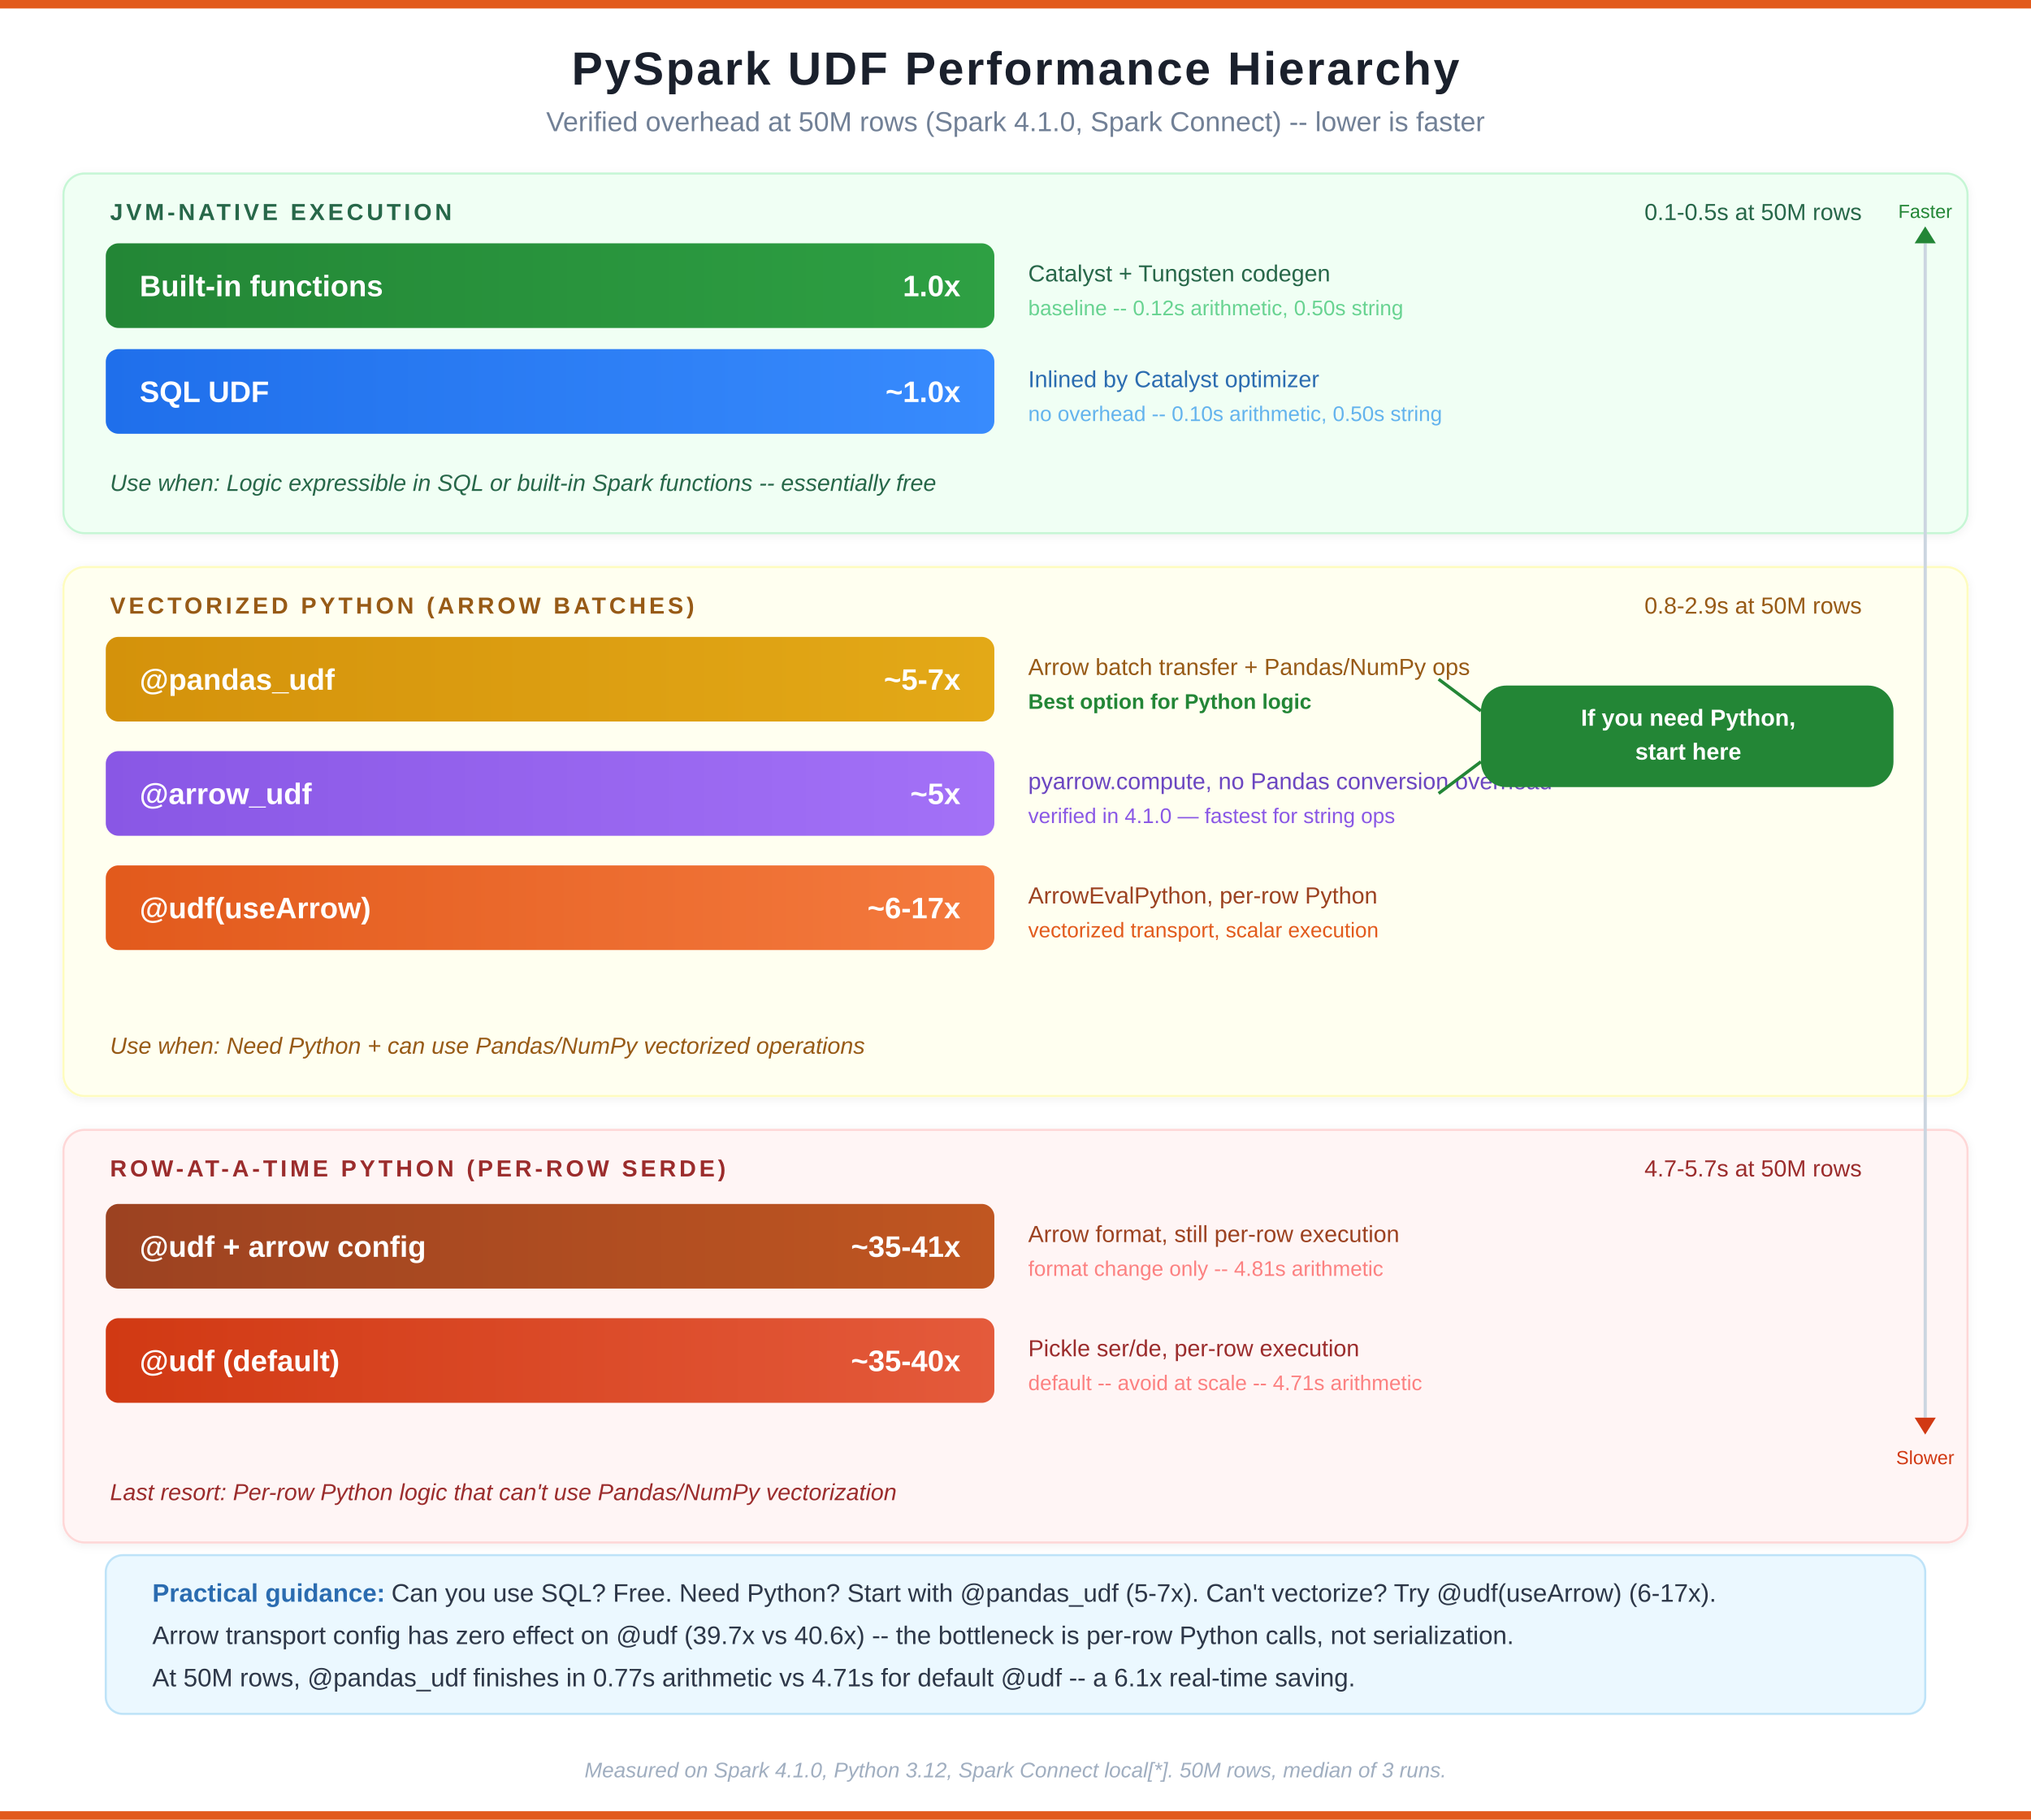
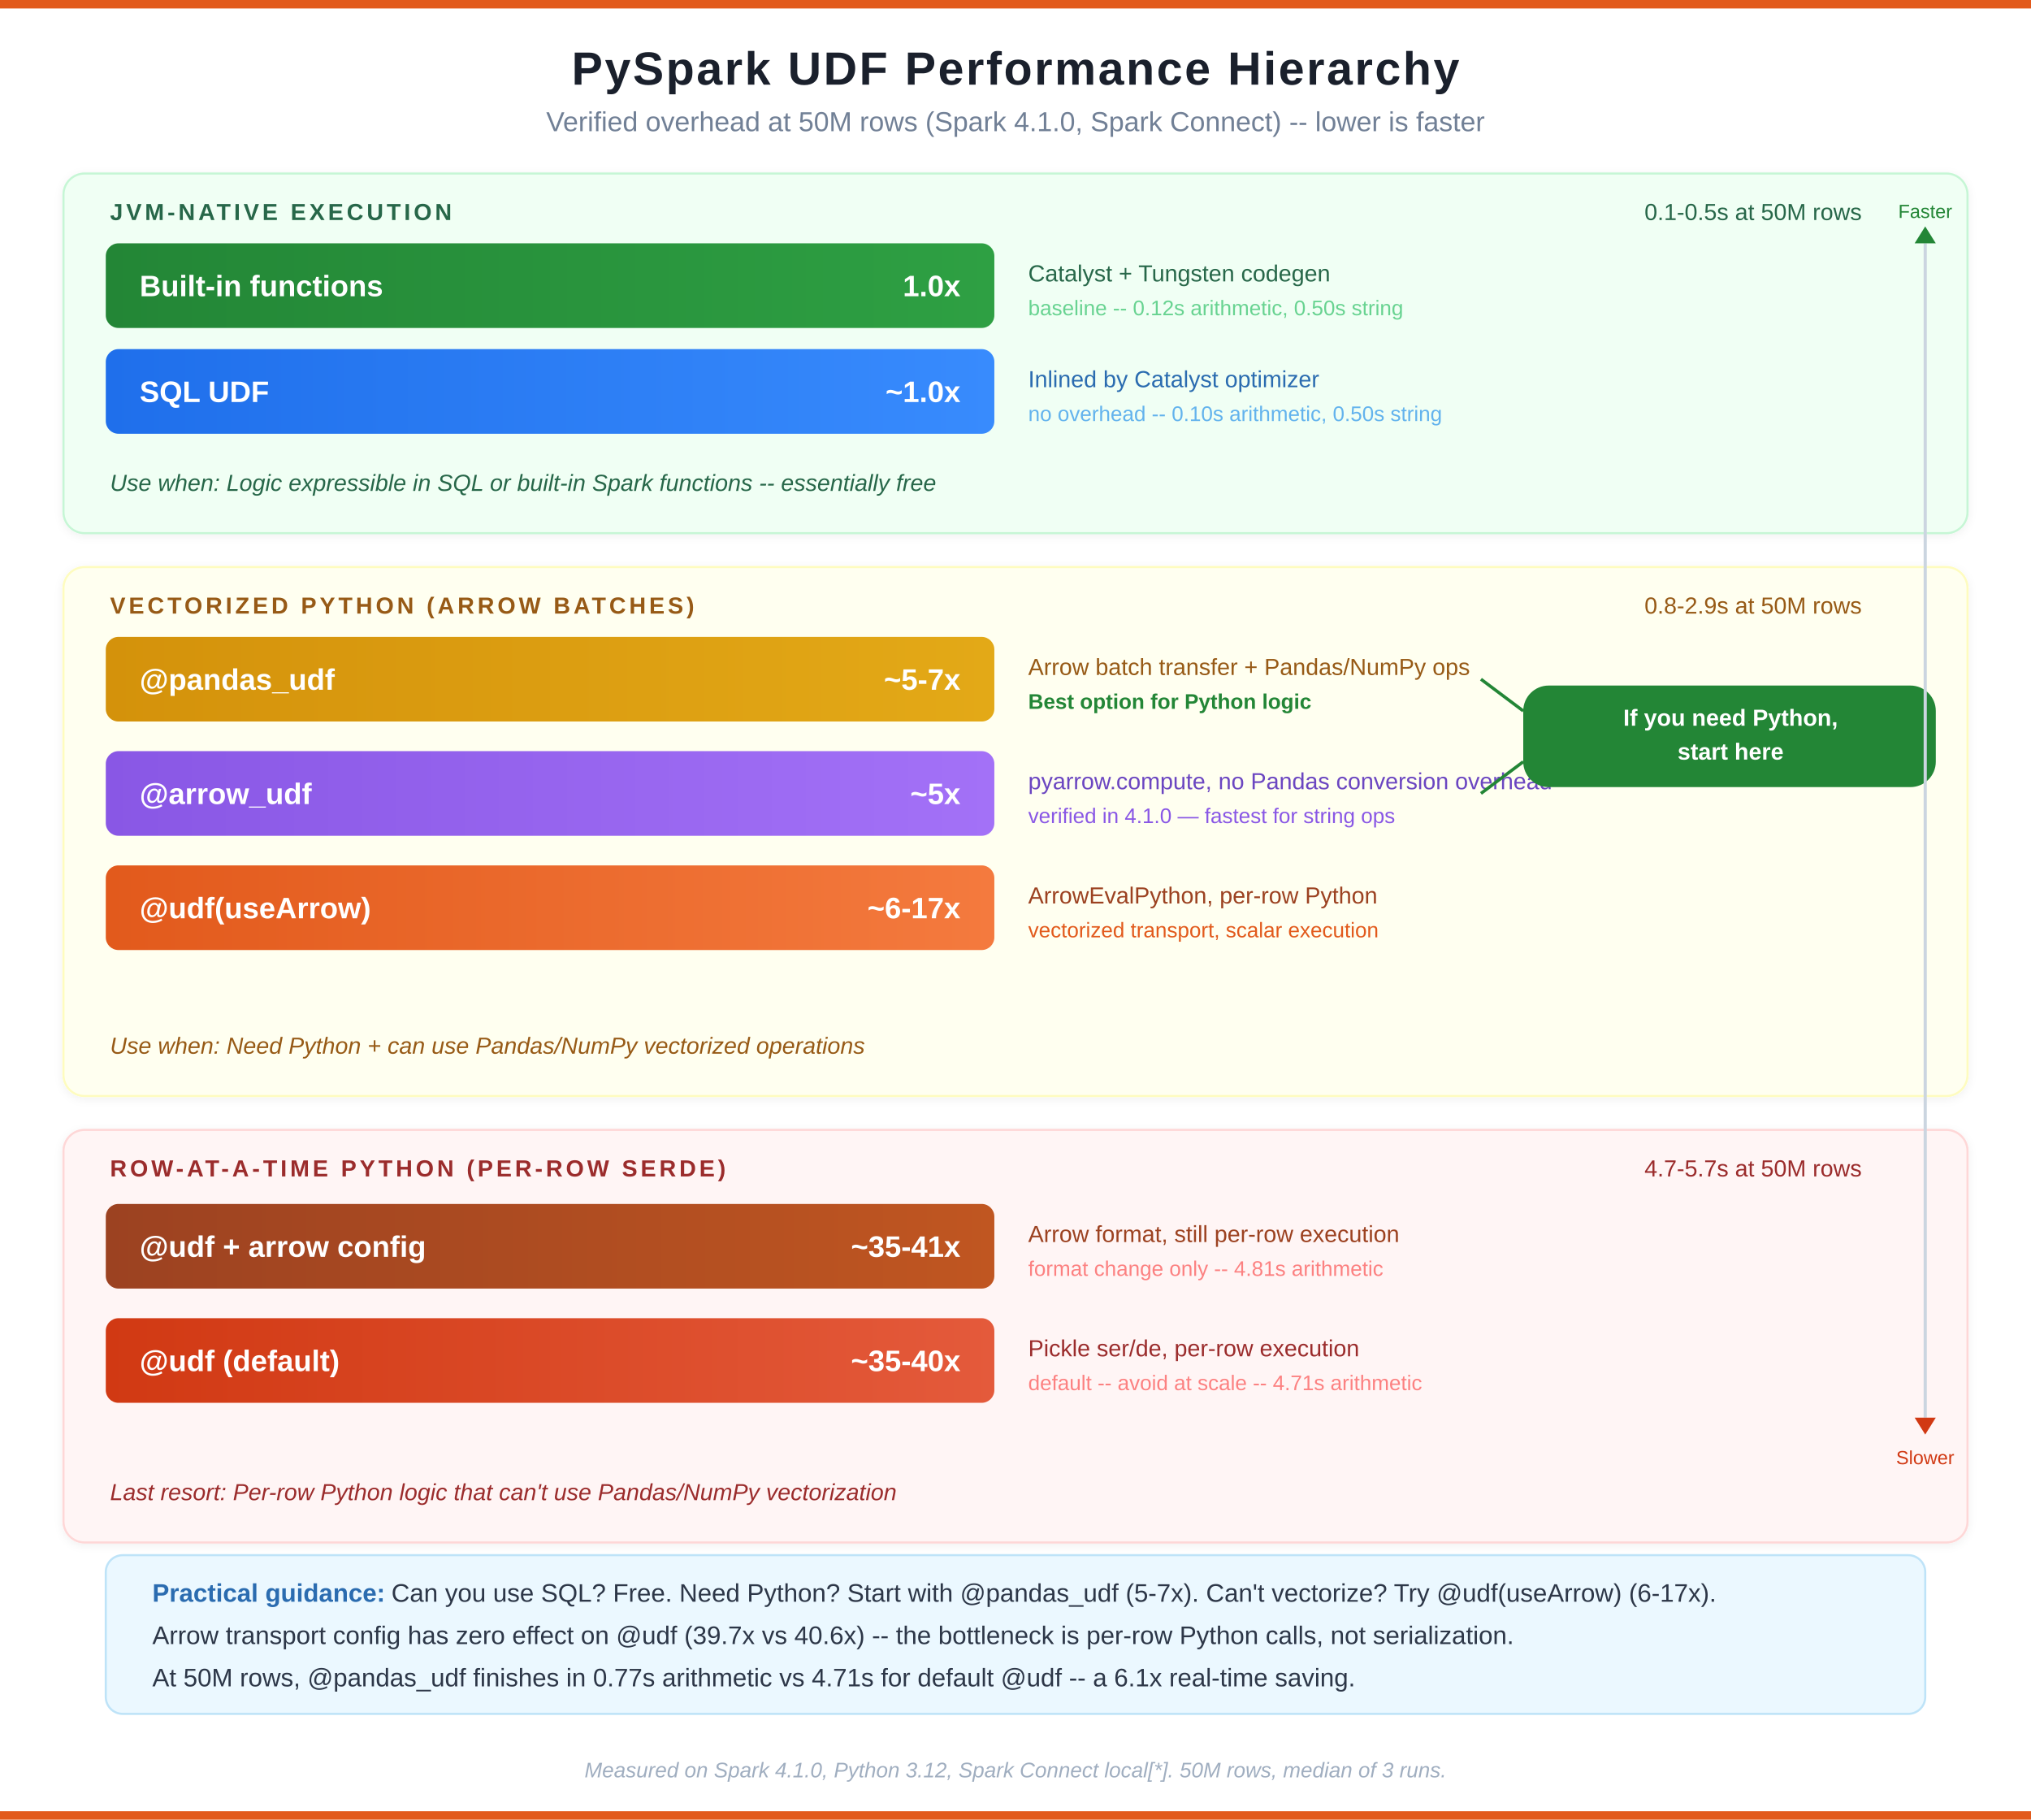
<svg xmlns="http://www.w3.org/2000/svg" viewBox="0 0 960 860" font-family="'Segoe UI', Arial, Helvetica, sans-serif">
  <defs>
    <linearGradient id="h-builtin" x1="0" x2="1" y1="0" y2="0">
      <stop offset="0%" stop-color="#238636" />
      <stop offset="100%" stop-color="#2ea043" />
    </linearGradient>
    <linearGradient id="h-sql" x1="0" x2="1" y1="0" y2="0">
      <stop offset="0%" stop-color="#1f6feb" />
      <stop offset="100%" stop-color="#388bfd" />
    </linearGradient>
    <linearGradient id="h-arrow" x1="0" x2="1" y1="0" y2="0">
      <stop offset="0%" stop-color="#E25A1C" />
      <stop offset="100%" stop-color="#F47A3E" />
    </linearGradient>
    <linearGradient id="h-pandas" x1="0" x2="1" y1="0" y2="0">
      <stop offset="0%" stop-color="#d4920b" />
      <stop offset="100%" stop-color="#e3a917" />
    </linearGradient>
    <linearGradient id="h-arrowudf" x1="0" x2="1" y1="0" y2="0">
      <stop offset="0%" stop-color="#8957e5" />
      <stop offset="100%" stop-color="#a371f7" />
    </linearGradient>
    <linearGradient id="h-arrowopt" x1="0" x2="1" y1="0" y2="0">
      <stop offset="0%" stop-color="#9C4221" />
      <stop offset="100%" stop-color="#C05621" />
    </linearGradient>
    <linearGradient id="h-pickle" x1="0" x2="1" y1="0" y2="0">
      <stop offset="0%" stop-color="#D13913" />
      <stop offset="100%" stop-color="#E45A3B" />
    </linearGradient>
    <filter id="shadow">
      <feDropShadow dx="0" dy="1" stdDeviation="2" flood-opacity="0.06" />
    </filter>
  </defs>
  <rect width="960" height="860" fill="#FFFFFF" />
  <rect x="0" y="0" width="960" height="4" fill="#E25A1C" />
  <text x="480" y="40" font-size="22" fill="#1A202C" text-anchor="middle" font-weight="bold" letter-spacing="1">PySpark UDF Performance Hierarchy</text>
  <text x="480" y="62" font-size="13" fill="#718096" text-anchor="middle">Verified overhead at 50M rows (Spark 4.1.0, Spark Connect) -- lower is faster</text>
  <rect x="30" y="82" width="900" height="170" rx="10" fill="#F0FFF4" stroke="#C6F6D5" filter="url(#shadow)" />
  <text x="52" y="104" font-size="11" fill="#276749" font-weight="bold" letter-spacing="1.5">JVM-NATIVE EXECUTION</text>
  <text x="880" y="104" font-size="11" fill="#276749" text-anchor="end">0.1-0.5s at 50M rows</text>
  <g transform="translate(50, 115)">
    <rect x="0" y="0" width="420" height="40" rx="6" fill="url(#h-builtin)" />
    <text x="16" y="25" font-size="14" fill="#FFFFFF" font-weight="bold">Built-in functions</text>
    <text x="404" y="25" font-size="14" fill="#FFFFFF" text-anchor="end" font-weight="bold">1.0x</text>
    <text x="436" y="18" font-size="11" fill="#276749">Catalyst + Tungsten codegen</text>
    <text x="436" y="34" font-size="10" fill="#68D391">baseline -- 0.12s arithmetic, 0.50s string</text>
  </g>
  <g transform="translate(50, 165)">
    <rect x="0" y="0" width="420" height="40" rx="6" fill="url(#h-sql)" />
    <text x="16" y="25" font-size="14" fill="#FFFFFF" font-weight="bold">SQL UDF</text>
    <text x="404" y="25" font-size="14" fill="#FFFFFF" text-anchor="end" font-weight="bold">~1.0x</text>
    <text x="436" y="18" font-size="11" fill="#2B6CB0">Inlined by Catalyst optimizer</text>
    <text x="436" y="34" font-size="10" fill="#63B3ED">no overhead -- 0.10s arithmetic, 0.50s string</text>
  </g>
  <text x="52" y="232" font-size="11" fill="#276749" font-style="italic">Use when: Logic expressible in SQL or built-in Spark functions -- essentially free</text>
  <rect x="30" y="268" width="900" height="250" rx="10" fill="#FFFFF0" stroke="#FEFCBF" filter="url(#shadow)" />
  <text x="52" y="290" font-size="11" fill="#975A16" font-weight="bold" letter-spacing="1.5">VECTORIZED PYTHON (ARROW BATCHES)</text>
  <text x="880" y="290" font-size="11" fill="#975A16" text-anchor="end">0.8-2.9s at 50M rows</text>
  <g transform="translate(50, 301)">
    <rect x="0" y="0" width="420" height="40" rx="6" fill="url(#h-pandas)" />
    <text x="16" y="25" font-size="14" fill="#FFFFFF" font-weight="bold">@pandas_udf</text>
    <text x="404" y="25" font-size="14" fill="#FFFFFF" text-anchor="end" font-weight="bold">~5-7x</text>
    <text x="436" y="18" font-size="11" fill="#975A16">Arrow batch transfer + Pandas/NumPy ops</text>
    <text x="436" y="34" font-size="10" fill="#238636" font-weight="bold">Best option for Python logic</text>
  </g>
  <g transform="translate(50, 355)">
    <rect x="0" y="0" width="420" height="40" rx="6" fill="url(#h-arrowudf)" />
    <text x="16" y="25" font-size="14" fill="#FFFFFF" font-weight="bold">@arrow_udf</text>
    <text x="404" y="25" font-size="14" fill="#FFFFFF" text-anchor="end" font-weight="bold">~5x</text>
    <text x="436" y="18" font-size="11" fill="#6B46C1">pyarrow.compute, no Pandas conversion overhead</text>
    <text x="436" y="34" font-size="10" fill="#8957e5">verified in 4.1.0 — fastest for string ops</text>
  </g>
  <g transform="translate(50, 409)">
    <rect x="0" y="0" width="420" height="40" rx="6" fill="url(#h-arrow)" />
    <text x="16" y="25" font-size="14" fill="#FFFFFF" font-weight="bold">@udf(useArrow)</text>
    <text x="404" y="25" font-size="14" fill="#FFFFFF" text-anchor="end" font-weight="bold">~6-17x</text>
    <text x="436" y="18" font-size="11" fill="#9C4221">ArrowEvalPython, per-row Python</text>
    <text x="436" y="34" font-size="10" fill="#E25A1C">vectorized transport, scalar execution</text>
  </g>
-   <rect x="700" y="324" width="195" height="48" rx="12" fill="#238636" />
-   <text x="798" y="343" font-size="11" fill="#FFFFFF" text-anchor="middle" font-weight="bold">If you need Python,</text>
-   <text x="798" y="359" font-size="11" fill="#FFFFFF" text-anchor="middle" font-weight="bold">start here</text>
-   <line x1="700" y1="336" x2="680" y2="321" stroke="#238636" stroke-width="1.5" />
-   <line x1="700" y1="360" x2="680" y2="375" stroke="#238636" stroke-width="1.5" />
+   <rect x="720" y="324" width="195" height="48" rx="12" fill="#238636" />
+   <text x="818" y="343" font-size="11" fill="#FFFFFF" text-anchor="middle" font-weight="bold">If you need Python,</text>
+   <text x="818" y="359" font-size="11" fill="#FFFFFF" text-anchor="middle" font-weight="bold">start here</text>
+   <line x1="720" y1="336" x2="700" y2="321" stroke="#238636" stroke-width="1.5" />
+   <line x1="720" y1="360" x2="700" y2="375" stroke="#238636" stroke-width="1.5" />
  <text x="52" y="498" font-size="11" fill="#975A16" font-style="italic">Use when: Need Python + can use Pandas/NumPy vectorized operations</text>
  <rect x="30" y="534" width="900" height="195" rx="10" fill="#FFF5F5" stroke="#FED7D7" filter="url(#shadow)" />
  <text x="52" y="556" font-size="11" fill="#9B2C2C" font-weight="bold" letter-spacing="1.5">ROW-AT-A-TIME PYTHON (PER-ROW SERDE)</text>
  <text x="880" y="556" font-size="11" fill="#9B2C2C" text-anchor="end">4.7-5.7s at 50M rows</text>
  <g transform="translate(50, 569)">
    <rect x="0" y="0" width="420" height="40" rx="6" fill="url(#h-arrowopt)" />
    <text x="16" y="25" font-size="14" fill="#FFFFFF" font-weight="bold">@udf + arrow config</text>
    <text x="404" y="25" font-size="14" fill="#FFFFFF" text-anchor="end" font-weight="bold">~35-41x</text>
    <text x="436" y="18" font-size="11" fill="#9C4221">Arrow format, still per-row execution</text>
    <text x="436" y="34" font-size="10" fill="#FC8181">format change only -- 4.81s arithmetic</text>
  </g>
  <g transform="translate(50, 623)">
    <rect x="0" y="0" width="420" height="40" rx="6" fill="url(#h-pickle)" />
    <text x="16" y="25" font-size="14" fill="#FFFFFF" font-weight="bold">@udf (default)</text>
    <text x="404" y="25" font-size="14" fill="#FFFFFF" text-anchor="end" font-weight="bold">~35-40x</text>
    <text x="436" y="18" font-size="11" fill="#9B2C2C">Pickle ser/de, per-row execution</text>
    <text x="436" y="34" font-size="10" fill="#FC8181">default -- avoid at scale -- 4.71s arithmetic</text>
  </g>
  <text x="52" y="709" font-size="11" fill="#9B2C2C" font-style="italic">Last resort: Per-row Python logic that can't use Pandas/NumPy vectorization</text>
  <rect x="50" y="735" width="860" height="75" rx="8" fill="#EBF8FF" stroke="#BEE3F8" />
  <text x="72" y="757" font-size="12" fill="#2B6CB0" font-weight="bold">Practical guidance:</text>
  <text x="185" y="757" font-size="12" fill="#2D3748">Can you use SQL? Free. Need Python? Start with @pandas_udf (5-7x). Can't vectorize? Try @udf(useArrow) (6-17x).</text>
  <text x="72" y="777" font-size="12" fill="#2D3748">Arrow transport config has zero effect on @udf (39.7x vs 40.6x) -- the bottleneck is per-row Python calls, not serialization.</text>
  <text x="72" y="797" font-size="12" fill="#2D3748">At 50M rows, @pandas_udf finishes in 0.77s arithmetic vs 4.71s for default @udf -- a 6.1x real-time saving.</text>
  <g transform="translate(910, 115)">
    <line x1="0" y1="0" x2="0" y2="555" stroke="#CBD5E0" stroke-width="1.5" />
    <polygon points="-5,0 5,0 0,-8" fill="#238636" />
    <text x="0" y="-12" font-size="9" fill="#238636" text-anchor="middle">Faster</text>
    <polygon points="-5,555 5,555 0,563" fill="#D13913" />
    <text x="0" y="577" font-size="9" fill="#D13913" text-anchor="middle">Slower</text>
  </g>
  <text x="480" y="840" font-size="10" fill="#A0AEC0" text-anchor="middle" font-style="italic">Measured on Spark 4.1.0, Python 3.12, Spark Connect local[*]. 50M rows, median of 3 runs.</text>
  <rect x="0" y="856" width="960" height="4" fill="#E25A1C" />
</svg>
